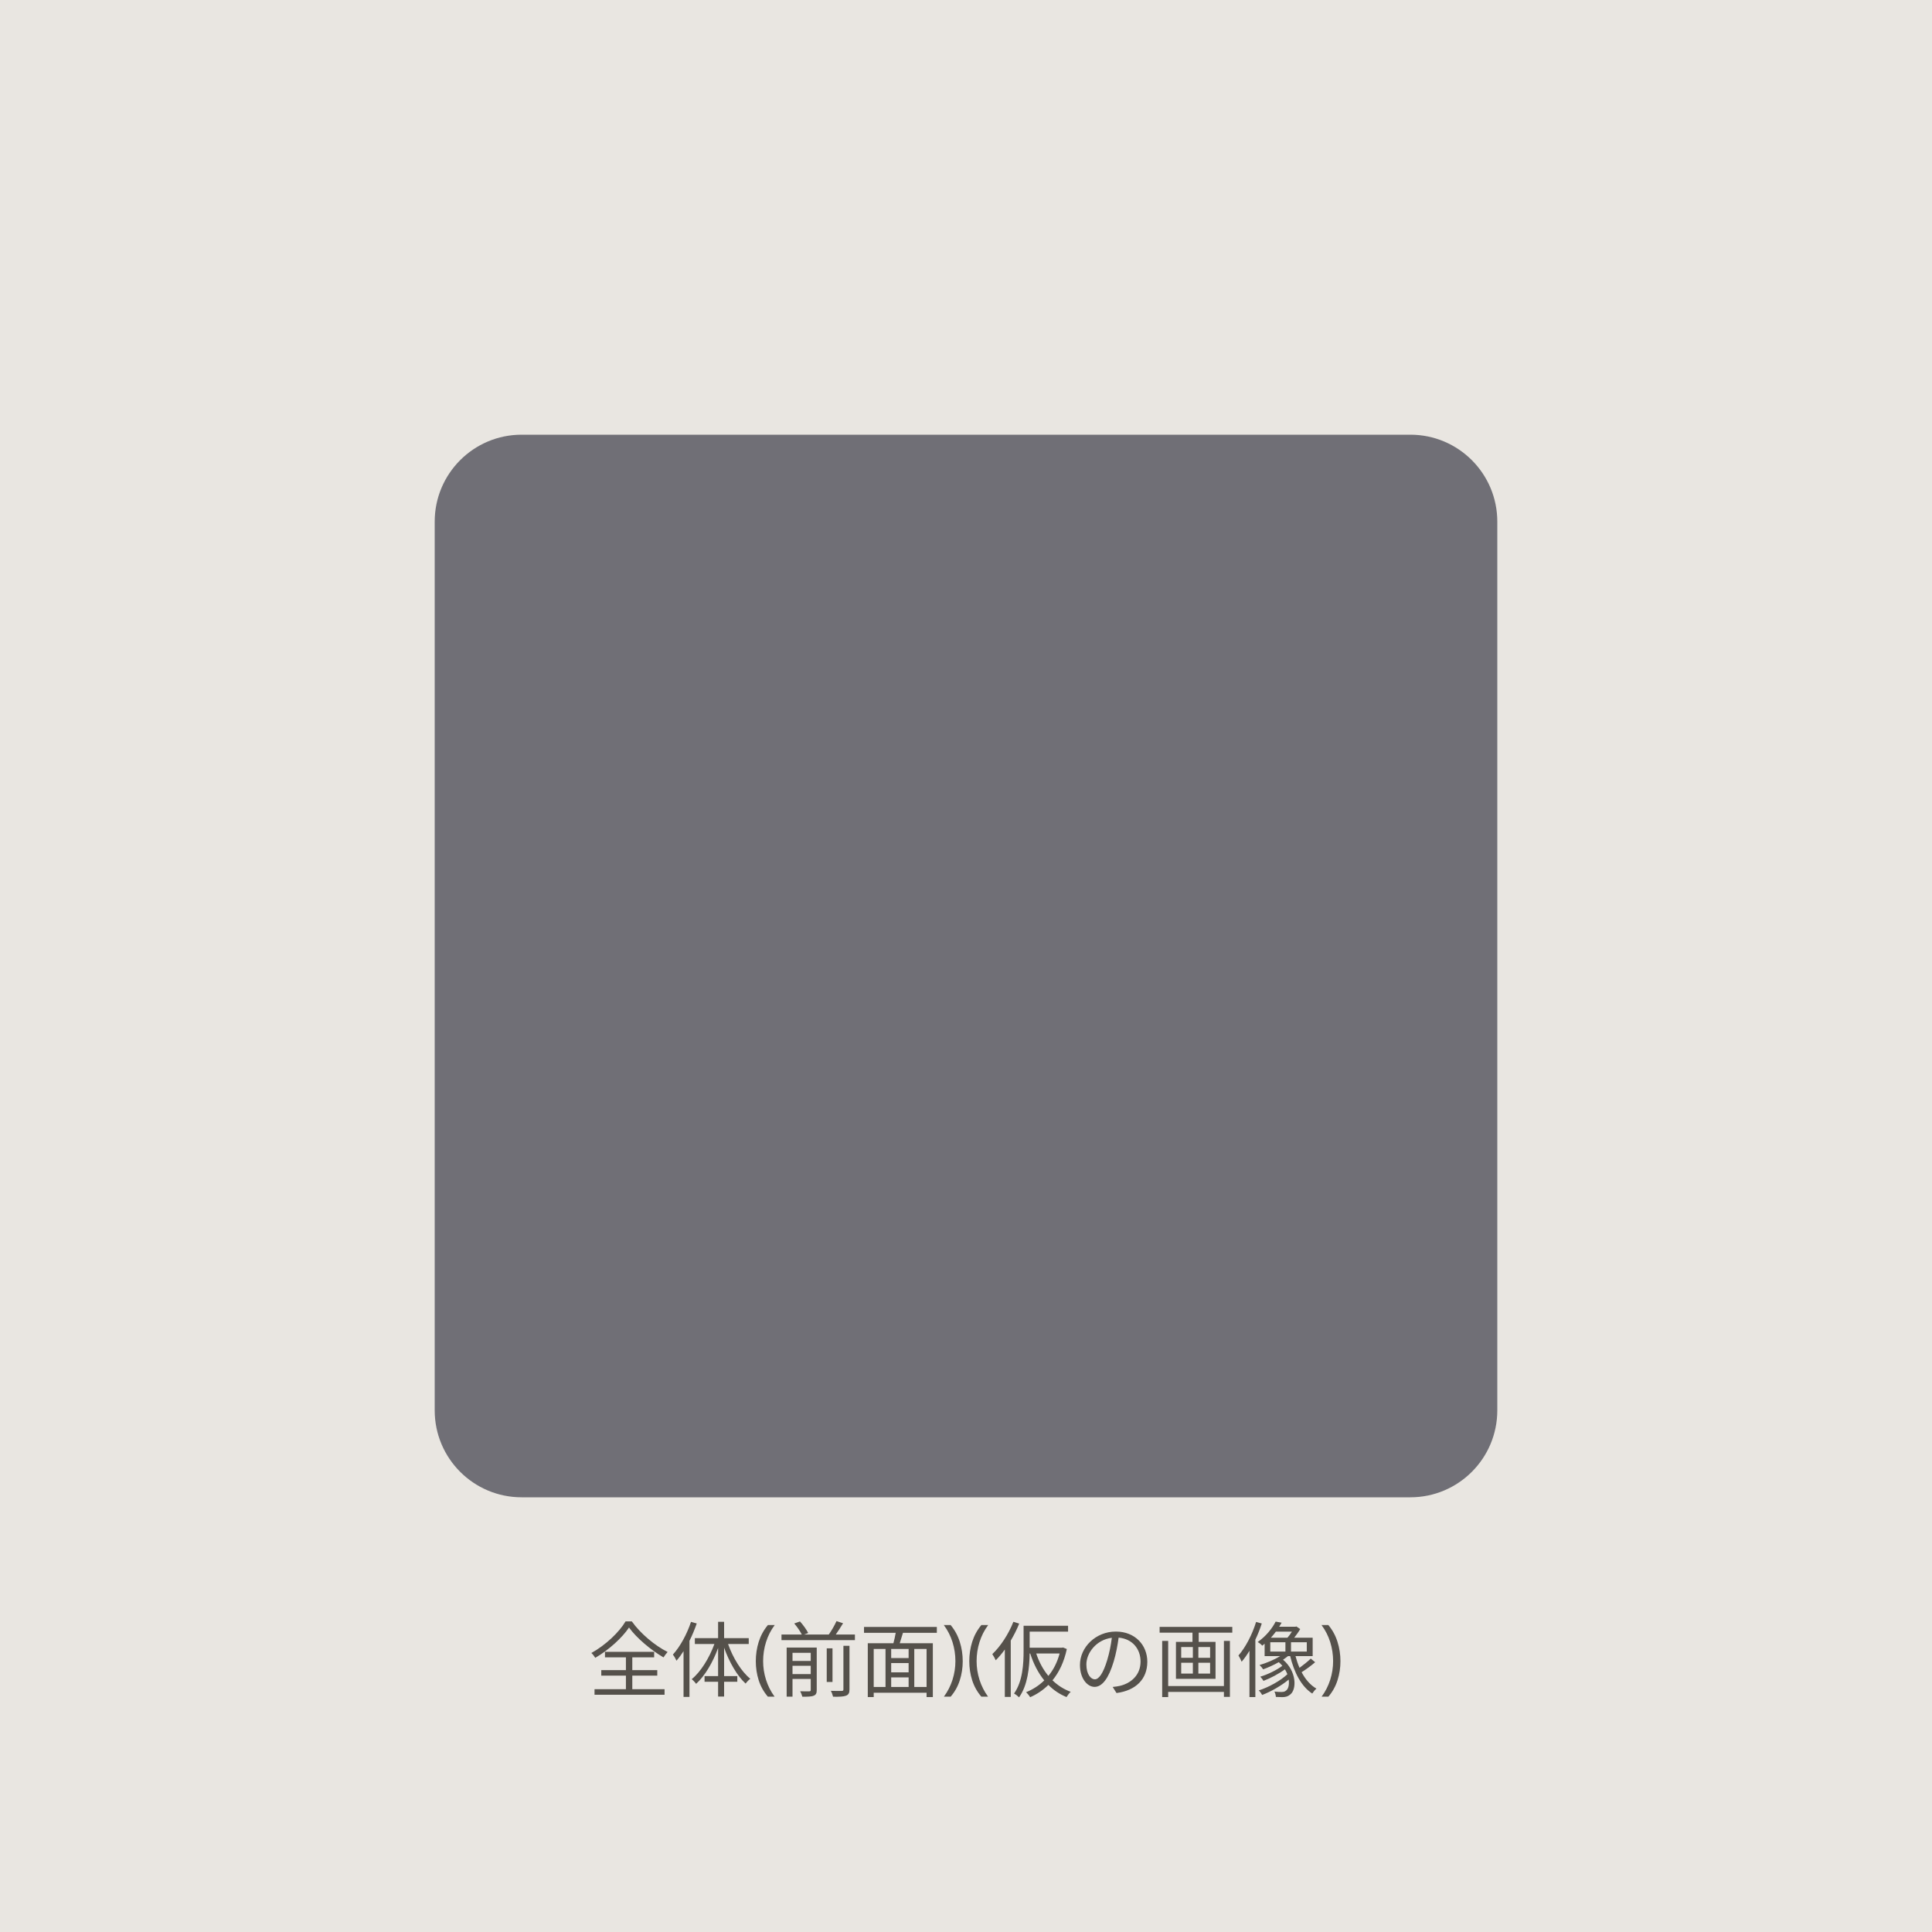
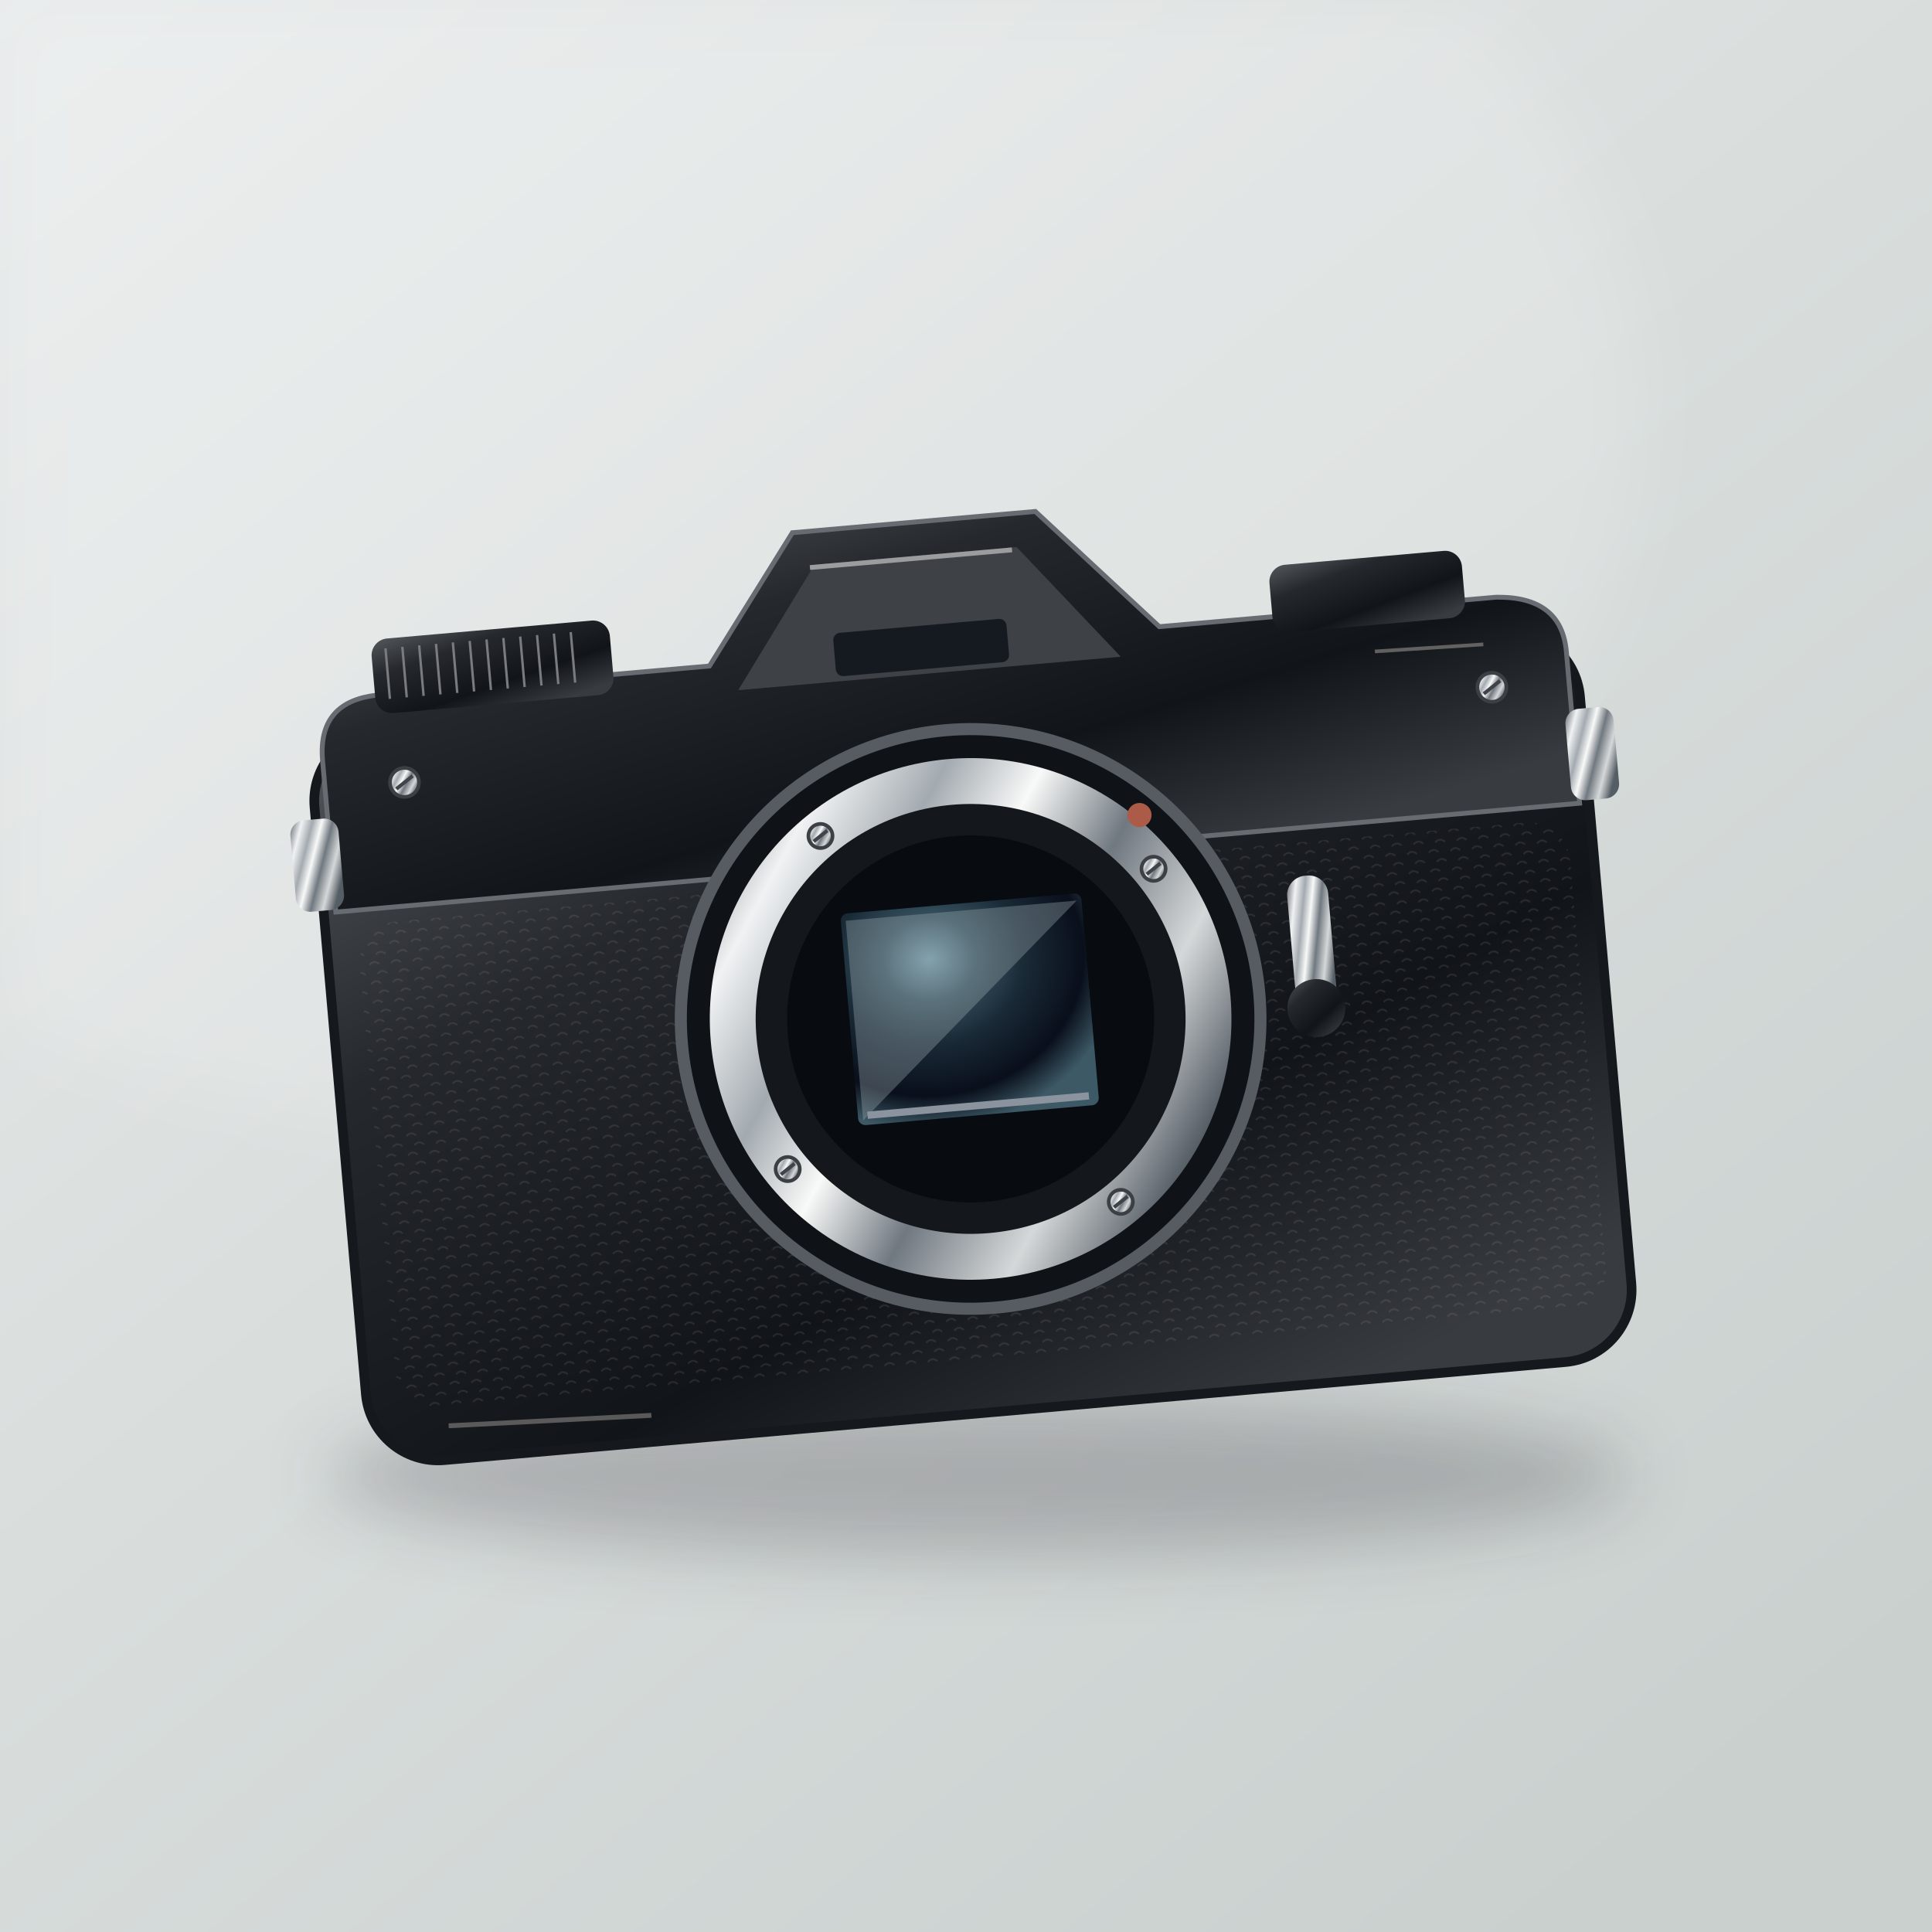
- <svg xmlns="http://www.w3.org/2000/svg" viewBox="0 0 800 800" role="img" aria-label="全体(前面)(仮の画像)">
-   <rect width="800" height="800" fill="#e9e6e1" />
-   <rect x="180" y="180" width="440" height="440" rx="36" fill="#5b5b63" opacity=".85" />
-   <text x="400" y="700" font-family="sans-serif" font-size="34" text-anchor="middle" fill="#55514b">全体(前面)(仮の画像)</text>
+ <svg xmlns="http://www.w3.org/2000/svg" width="800" height="800" viewBox="0 0 800 800" role="img" aria-labelledby="title">
+   <defs>
+     <linearGradient id="bg" x2=".8" y2="1">
+       <stop stop-color="#e9ecec" />
+       <stop offset="1" stop-color="#c9d0ce" />
+     </linearGradient>
+     <linearGradient id="steel" x1="0" y1="0" x2="1" y2=".65">
+       <stop stop-color="#5d636a" />
+       <stop offset=".19" stop-color="#f0f2f3" />
+       <stop offset=".35" stop-color="#a3aab0" />
+       <stop offset=".49" stop-color="#f8f9f8" />
+       <stop offset=".65" stop-color="#707880" />
+       <stop offset=".83" stop-color="#d5d8d9" />
+       <stop offset="1" stop-color="#555d65" />
+     </linearGradient>
+     <linearGradient id="black" x2=".8" y2="1">
+       <stop stop-color="#53575b" />
+       <stop offset=".3" stop-color="#25282c" />
+       <stop offset=".7" stop-color="#111519" />
+       <stop offset="1" stop-color="#383c40" />
+     </linearGradient>
+     <linearGradient id="leather" x2=".85" y2="1">
+       <stop stop-color="#45434a" />
+       <stop offset=".35" stop-color="#25242b" />
+       <stop offset=".7" stop-color="#17171d" />
+       <stop offset="1" stop-color="#333139" />
+     </linearGradient>
+     <linearGradient id="gold" x2=".8" y2="1">
+       <stop stop-color="#8a7042" />
+       <stop offset=".25" stop-color="#f6e7b8" />
+       <stop offset=".45" stop-color="#ba9a5e" />
+       <stop offset=".6" stop-color="#f3e7c6" />
+       <stop offset="1" stop-color="#7a5f36" />
+     </linearGradient>
+     <radialGradient id="glass" cx=".35" cy=".25" r=".8">
+       <stop stop-color="#769eac" />
+       <stop offset=".25" stop-color="#35505d" />
+       <stop offset=".5" stop-color="#192936" />
+       <stop offset=".8" stop-color="#090f1b" />
+       <stop offset="1" stop-color="#3c5965" />
+     </radialGradient>
+     <linearGradient id="coating" x2=".8" y2="1">
+       <stop stop-color="#7cdbc8" stop-opacity=".7" />
+       <stop offset=".35" stop-color="#8a6cce" stop-opacity=".15" />
+       <stop offset=".7" stop-color="#c05d9a" stop-opacity=".4" />
+       <stop offset="1" stop-color="#dbc284" stop-opacity=".1" />
+     </linearGradient>
+     <linearGradient id="glint" x2="1" y2="1">
+       <stop stop-color="#ffffff" stop-opacity=".6" />
+       <stop offset=".45" stop-color="#ffffff" stop-opacity=".03" />
+       <stop offset="1" stop-color="#ffffff" stop-opacity=".12" />
+     </linearGradient>
+     <linearGradient id="foil" x2="1" y2=".75">
+       <stop stop-color="#adaddc" />
+       <stop offset=".17" stop-color="#a9e1df" />
+       <stop offset=".33" stop-color="#e6e5a6" />
+       <stop offset=".5" stop-color="#e4a6c4" />
+       <stop offset=".68" stop-color="#a2b9ec" />
+       <stop offset=".85" stop-color="#95d9cb" />
+       <stop offset="1" stop-color="#e6c598" />
+     </linearGradient>
+     <linearGradient id="blue" x2="1" y2="1">
+       <stop stop-color="#193252" />
+       <stop offset=".5" stop-color="#437f9d" />
+       <stop offset="1" stop-color="#152a51" />
+     </linearGradient>
+     <linearGradient id="armor" x2="1" y2=".6">
+       <stop stop-color="#b2d0cf" />
+       <stop offset=".2" stop-color="#627f85" />
+       <stop offset=".55" stop-color="#294953" />
+       <stop offset=".8" stop-color="#61858a" />
+       <stop offset="1" stop-color="#193a46" />
+     </linearGradient>
+     <linearGradient id="cape" x2="1" y2=".3">
+       <stop stop-color="#4a344b" />
+       <stop offset=".3" stop-color="#8e6976" />
+       <stop offset=".5" stop-color="#4d354d" />
+       <stop offset=".75" stop-color="#a27b86" />
+       <stop offset="1" stop-color="#4d3448" />
+     </linearGradient>
+     <linearGradient id="skin" x2="1" y2=".3">
+       <stop stop-color="#f3cdb2" />
+       <stop offset=".5" stop-color="#c8937e" />
+       <stop offset="1" stop-color="#825a54" />
+     </linearGradient>
+     <filter id="blur" x="-.5" y="-.8" width="2" height="2.6">
+       <feGaussianBlur stdDeviation="14" />
+     </filter>
+     <filter id="grain">
+       <feTurbulence type="fractalNoise" baseFrequency=".65" numOctaves="3" seed="12" result="noise" />
+       <feColorMatrix in="noise" type="saturate" values="0" />
+       <feComposite in2="SourceGraphic" operator="in" />
+       <feBlend in="SourceGraphic" mode="soft-light" />
+     </filter>
+     <pattern id="pebble" width="9" height="8" patternUnits="userSpaceOnUse">
+       <path d="M1 2q2-2 4 0M4 6q2-2 4 0" fill="none" stroke="#b4a5ac" stroke-opacity=".14" stroke-width=".7" />
+     </pattern>
+     <pattern id="weave" width="7" height="7" patternUnits="userSpaceOnUse">
+       <path d="M0 0L7 7M0 7L7 0" stroke="#d3c3b5" stroke-opacity=".14" stroke-width=".7" />
+     </pattern>
+   </defs>
+   <rect x="0" y="0" width="800" height="800" rx="0" fill="url(#bg)" />
+   <ellipse cx="240" cy="170" rx="440" ry="300" fill="#fff" opacity=".15" filter="url(#blur)" />
+   <ellipse cx="405" cy="611" rx="270" ry="33" fill="#25222b" opacity=".24" filter="url(#blur)" />
+   <g transform="rotate(-5 400 400)">
+     <rect x="137" y="281" width="526" height="304" rx="30" fill="url(#black)" stroke="#15181c" stroke-width="4" />
+     <rect x="150" y="361" width="503" height="203" rx="17" fill="url(#pebble)" />
+     <path d="M142 355L142 292Q142 267 168 267H305L344 215H445L492 267H632Q659 269 659 292V355Z" fill="url(#black)" stroke="#676c72" stroke-width="2" />
+     <path d="M316 278L352 229H436L475 278Z" fill="#3e4247" />
+     <rect x="357" y="258" width="72" height="18" rx="3" fill="#151a21" />
+     <path d="M350 230L434 230" fill="none" stroke="#9a9c9e" stroke-width="2" />
+     <rect x="166" y="244" width="99" height="31" rx="7" fill="url(#black)" />
+     <rect x="539" y="246" width="80" height="28" rx="7" fill="url(#black)" />
+     <path d="M172 248L172 269" fill="none" stroke="#797b80" stroke-width="1" />
+     <path d="M179 248L179 269" fill="none" stroke="#797b80" stroke-width="1" />
+     <path d="M186 248L186 269" fill="none" stroke="#797b80" stroke-width="1" />
+     <path d="M193 248L193 269" fill="none" stroke="#797b80" stroke-width="1" />
+     <path d="M200 248L200 269" fill="none" stroke="#797b80" stroke-width="1" />
+     <path d="M207 248L207 269" fill="none" stroke="#797b80" stroke-width="1" />
+     <path d="M214 248L214 269" fill="none" stroke="#797b80" stroke-width="1" />
+     <path d="M221 248L221 269" fill="none" stroke="#797b80" stroke-width="1" />
+     <path d="M228 248L228 269" fill="none" stroke="#797b80" stroke-width="1" />
+     <path d="M235 248L235 269" fill="none" stroke="#797b80" stroke-width="1" />
+     <path d="M242 248L242 269" fill="none" stroke="#797b80" stroke-width="1" />
+     <path d="M249 248L249 269" fill="none" stroke="#797b80" stroke-width="1" />
+     <circle cx="400" cy="422" r="120" fill="#0f1216" stroke="#575c63" stroke-width="5" />
+     <circle cx="400" cy="422" r="108" fill="url(#steel)" />
+     <circle cx="400" cy="422" r="89" fill="#14171c" />
+     <circle cx="400" cy="422" r="76" fill="#080c11" />
+     <rect x="350" y="374" width="100" height="88" rx="3" fill="url(#glass)" />
+     <path d="M352 460L448 377H352Z" fill="#9aaab0" opacity=".36" />
+     <path d="M354 458L446 458" fill="none" stroke="#8b949e" stroke-width="3" />
+     <circle cx="455.335" cy="502.883" r="5" fill="url(#steel)" stroke="#3c4045" stroke-width="1.5" />
+     <path d="M452.335 504.883L458.335 500.883" fill="none" stroke="#40434a" stroke-width="1.5" />
+     <circle cx="480.883" cy="366.665" r="5" fill="url(#steel)" stroke="#3c4045" stroke-width="1.5" />
+     <path d="M477.883 368.665L483.883 364.665" fill="none" stroke="#40434a" stroke-width="1.5" />
+     <circle cx="344.665" cy="341.117" r="5" fill="url(#steel)" stroke="#3c4045" stroke-width="1.5" />
+     <path d="M341.665 343.117L347.665 339.117" fill="none" stroke="#40434a" stroke-width="1.5" />
+     <circle cx="319.117" cy="477.335" r="5" fill="url(#steel)" stroke="#3c4045" stroke-width="1.5" />
+     <path d="M316.117 479.335L322.117 475.335" fill="none" stroke="#40434a" stroke-width="1.5" />
+     <circle cx="477" cy="344" r="5" fill="#ac5b48" />
+     <rect x="535" y="375" width="17" height="60" rx="8" fill="url(#steel)" />
+     <circle cx="543" cy="430" r="12" fill="url(#black)" />
+     <rect x="126" y="316" width="20" height="38" rx="6" fill="url(#steel)" />
+     <rect x="656" y="316" width="20" height="38" rx="6" fill="url(#steel)" />
+     <circle cx="175" cy="304" r="6" fill="url(#steel)" stroke="#3c4045" stroke-width="1.5" />
+     <path d="M171.4 306.4L178.6 301.6" fill="none" stroke="#40434a" stroke-width="1.5" />
+     <circle cx="627" cy="304" r="6" fill="url(#steel)" stroke="#3c4045" stroke-width="1.5" />
+     <path d="M623.4 306.4L630.6 301.6" fill="none" stroke="#40434a" stroke-width="1.5" />
+     <path d="M170 571L254 574" fill="none" stroke="#96908c" stroke-width="2" opacity=".55" />
+     <path d="M580 285L625 286" fill="none" stroke="#96908c" stroke-width="1.5" opacity=".6" />
+   </g>
</svg>
